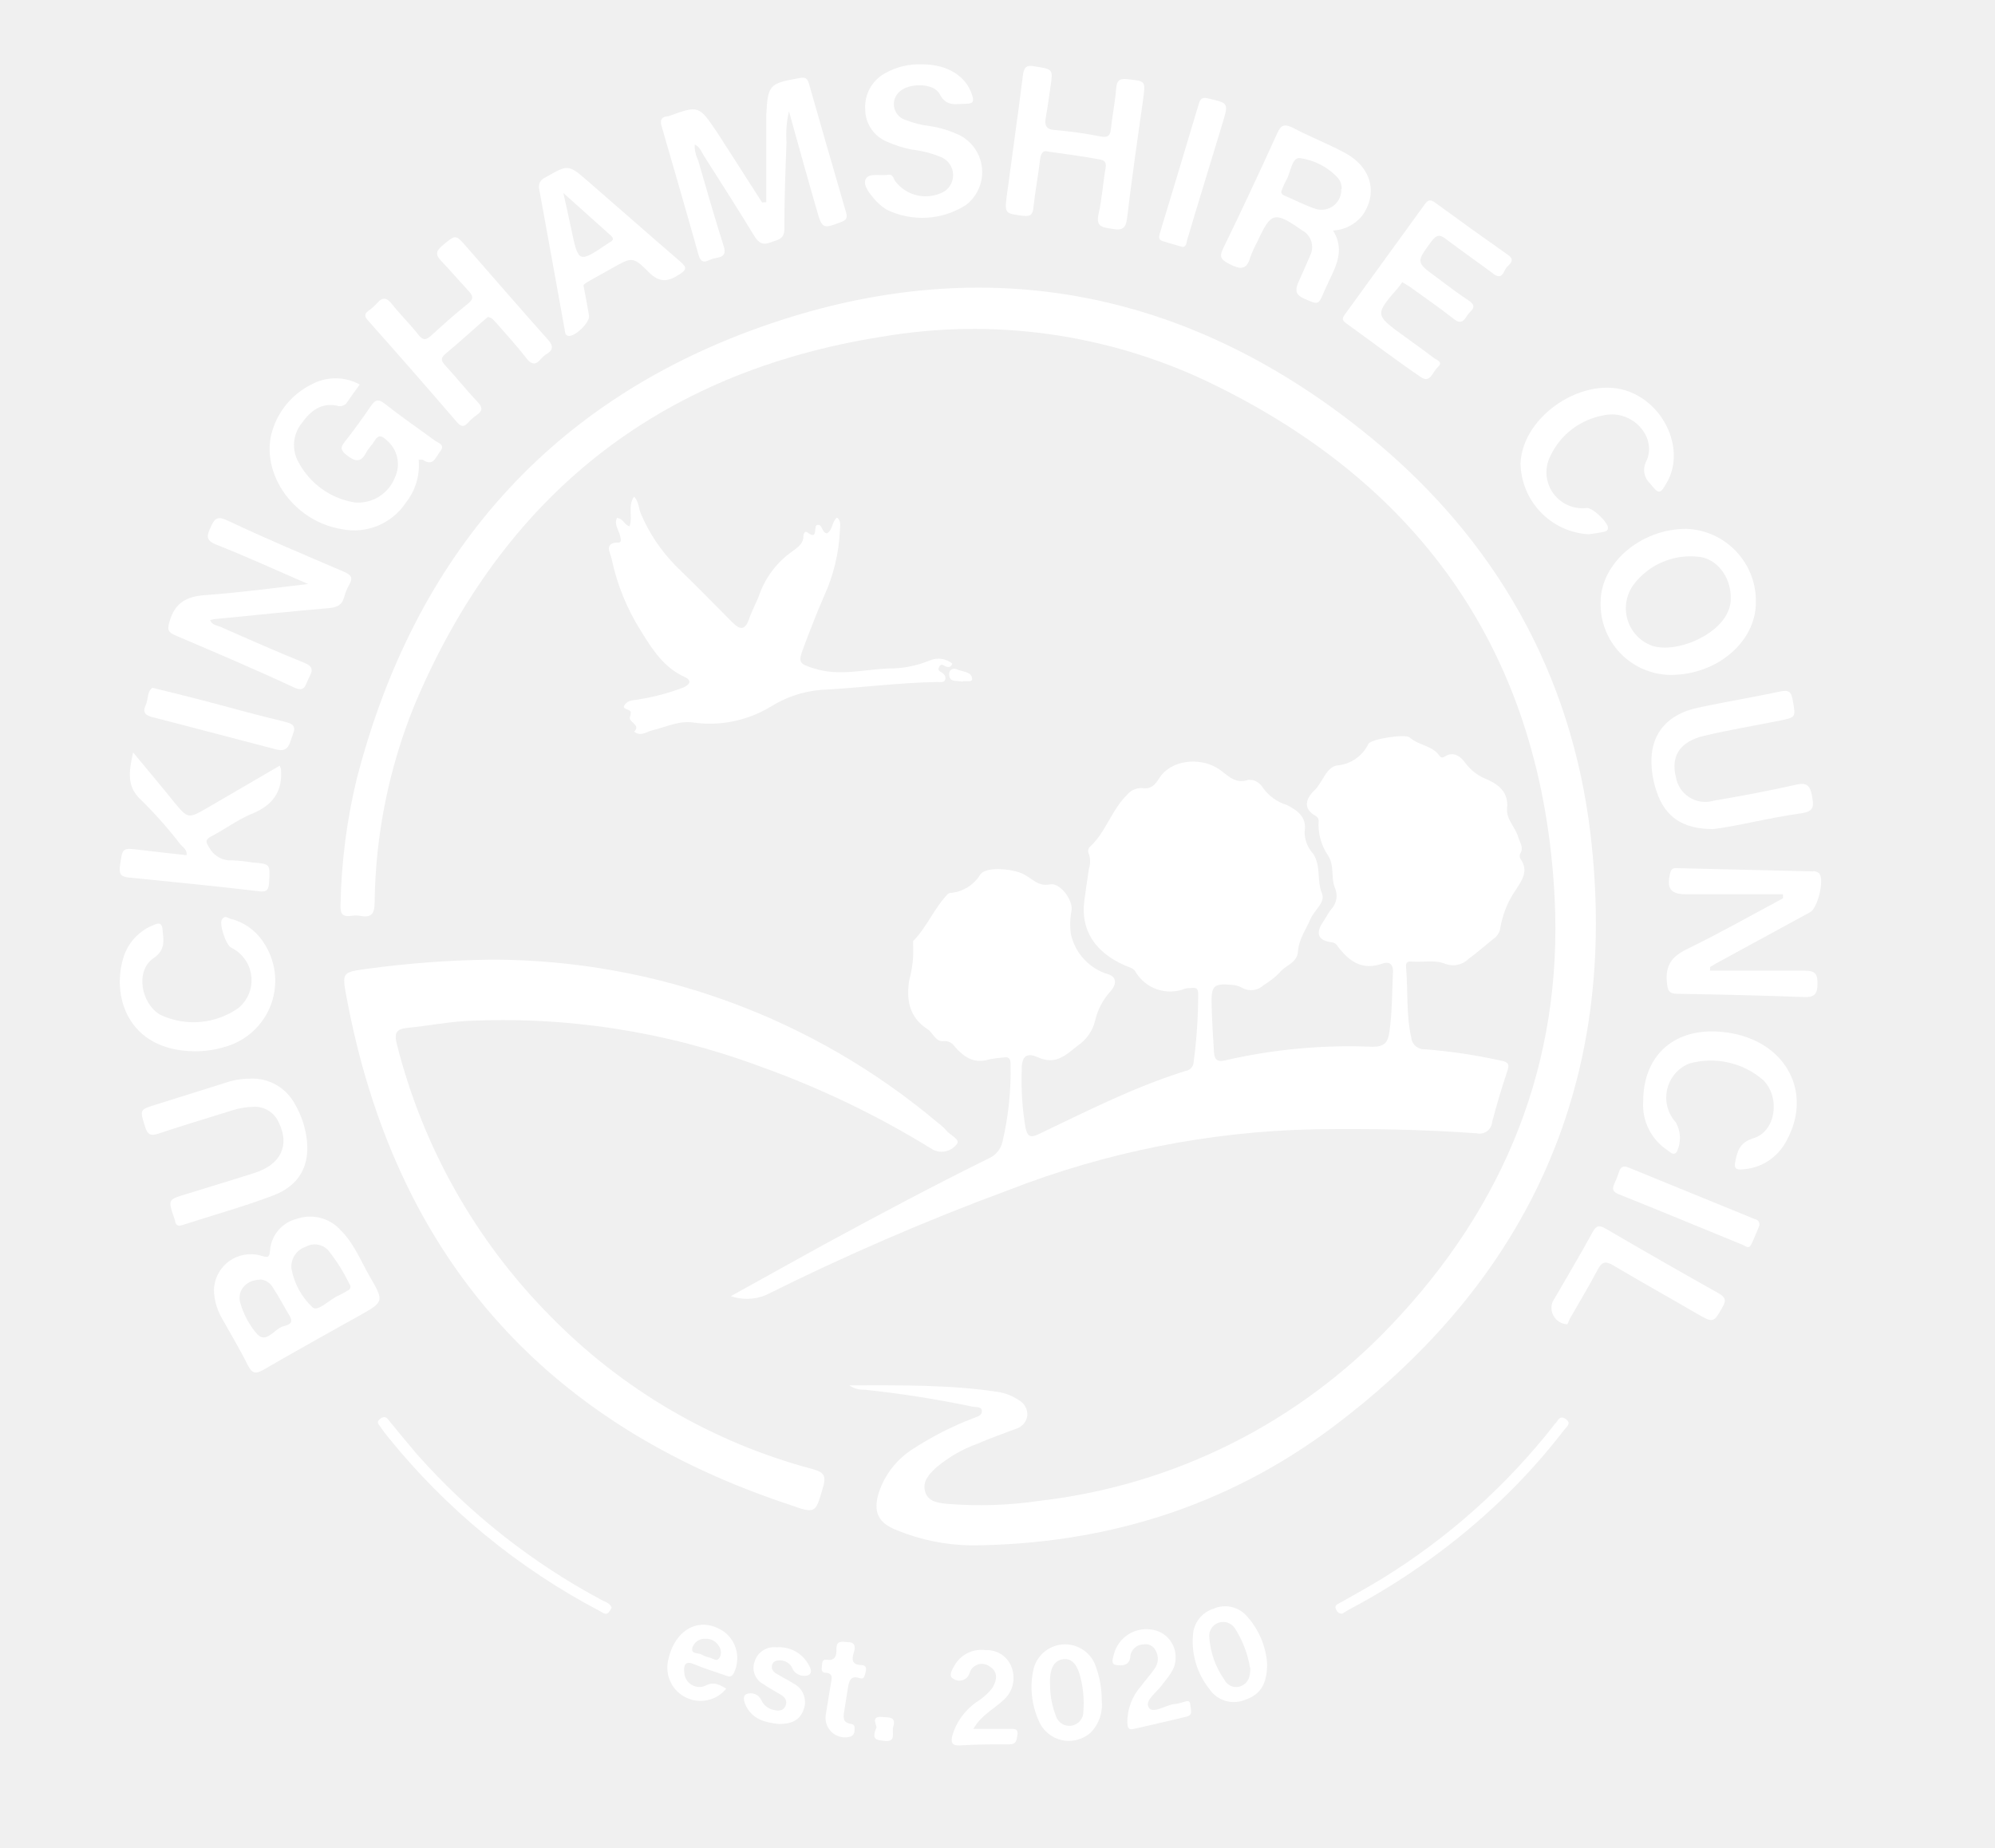
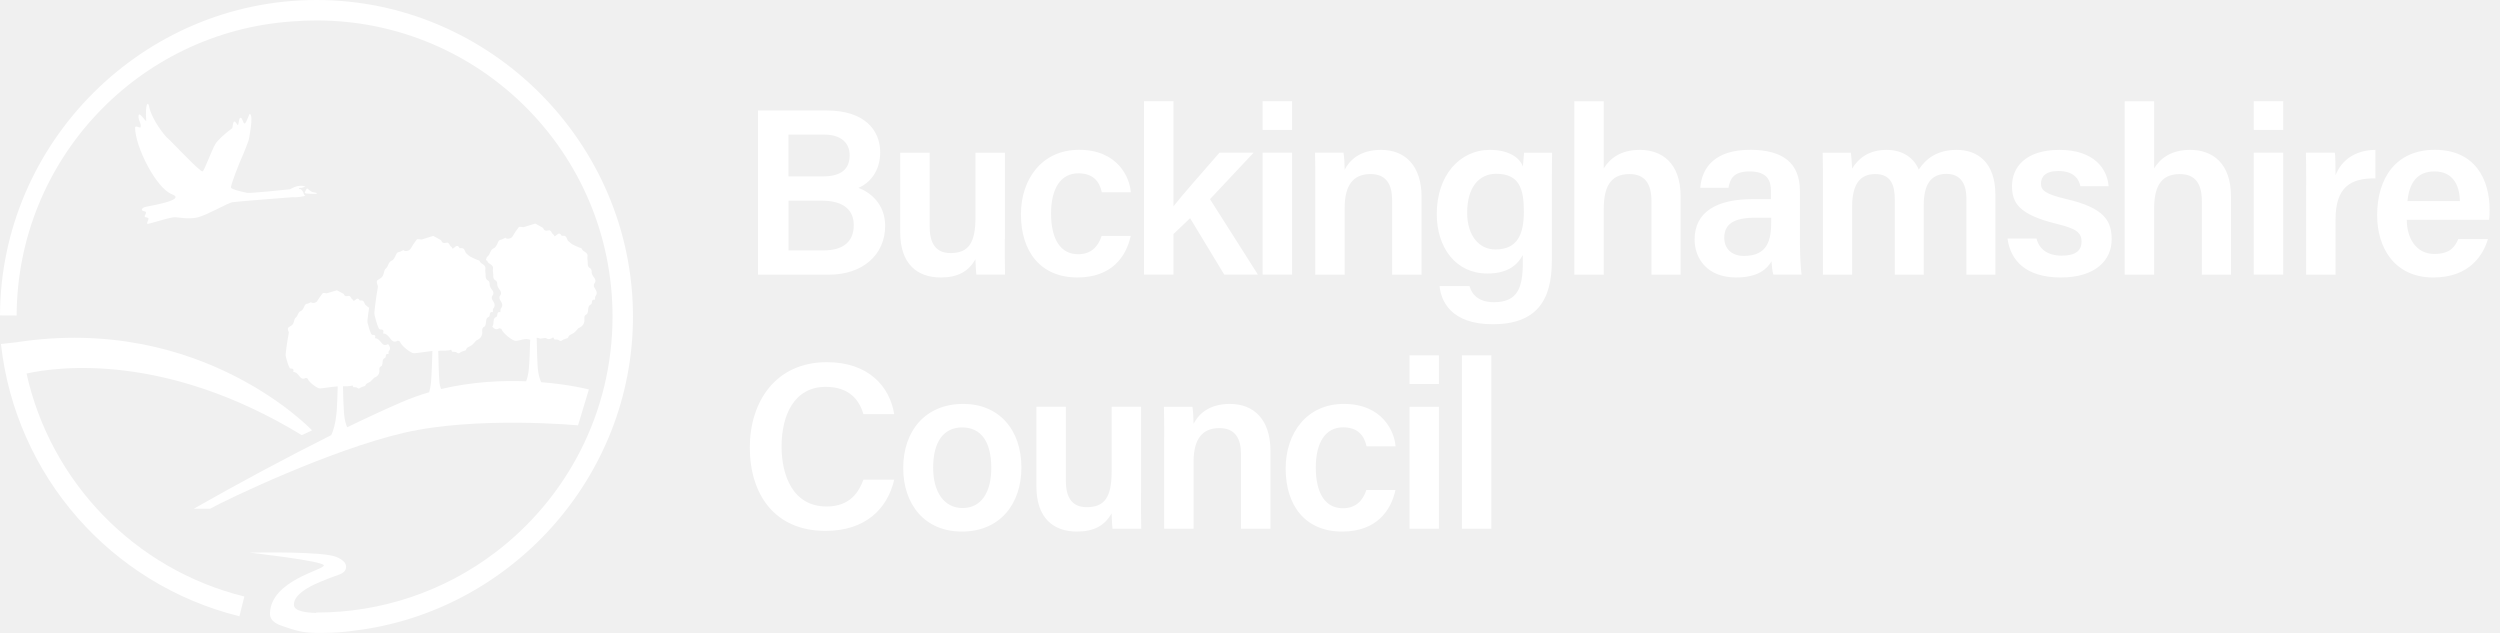
- <svg xmlns="http://www.w3.org/2000/svg" viewBox="0 0 217 201">
-   <defs>
-     <style>.a{fill:#fff;}</style>
-   </defs>
-   <path class="a" d="M79.49,141c3.41-1.88,6.81-3.79,10.22-5.66,5.92-3.22,11.86-6.38,17.9-9.36a2.57,2.57,0,0,0,1.42-1.73,33.42,33.42,0,0,0,.89-8.51c0-.64-.24-.81-.82-.7a12.2,12.2,0,0,0-1.51.2c-1.64.53-2.76-.27-3.75-1.4a1.29,1.29,0,0,0-1.25-.58c-.84.07-1.08-.9-1.69-1.3-2-1.28-2.34-3.18-2-5.35a11.78,11.78,0,0,0,.42-3.83c0-.13,0-.32,0-.4,1.5-1.53,2.29-3.58,3.77-5.12a.45.45,0,0,1,.25-.12,4.21,4.21,0,0,0,3.28-2c.66-.94,3.51-.61,4.6-.1s1.67,1.44,3,1.16c1.06-.21,2.48,1.67,2.34,2.79a8,8,0,0,0-.08,2.62,5.89,5.89,0,0,0,4.15,4.4c1.09.41.56,1.42.17,1.82a7,7,0,0,0-1.68,3.2,4.59,4.59,0,0,1-1.87,2.7c-1.29,1-2.37,2.18-4.37,1.28-1.33-.6-1.79,0-1.75,1.56a30.89,30.89,0,0,0,.41,6.07c.2.88.42,1.23,1.45.73,5.24-2.5,10.42-5.15,16-6.88a1,1,0,0,0,.84-.93,56.28,56.28,0,0,0,.5-7.45c0-.59-.26-.72-.76-.63-.23,0-.47,0-.69.08a4.39,4.39,0,0,1-5.4-1.9,1,1,0,0,0-.53-.4c-3.63-1.36-5.46-3.9-5-7.31.16-1.14.31-2.29.49-3.43a2.56,2.56,0,0,0,0-1.62.66.66,0,0,1,.11-.78c1.73-1.58,2.35-4,4-5.61a2,2,0,0,1,1.67-.78c1,.15,1.42-.37,1.87-1.07,1.26-2,4.31-2.3,6.28-1.13,1,.57,1.85,1.87,3.42,1.3a1.67,1.67,0,0,1,1.5.75A5,5,0,0,0,140,87.58c1.13.57,2.16,1.33,1.91,2.83a3.48,3.48,0,0,0,.94,2.48c.86,1.34.36,2.87.93,4.26.43,1-.79,1.82-1.2,2.75-.51,1.18-1.3,2.25-1.39,3.57s-1.38,1.51-2,2.33a8.85,8.85,0,0,1-1.72,1.35,2,2,0,0,1-2.31.34,2.52,2.52,0,0,0-1-.34c-2.15-.21-2.43,0-2.37,2.21.05,1.66.14,3.32.25,5,.05.69.17,1.22,1.18,1a59.91,59.91,0,0,1,16.07-1.49c1.3,0,1.67-.47,1.83-1.57.32-2.2.29-4.42.4-6.63,0-.94-.56-1.06-1.15-.85-2.19.79-3.62-.24-4.85-1.86a.86.86,0,0,0-.64-.45c-1.46-.17-1.84-.93-1-2.17.33-.47.56-1,.94-1.45a2.16,2.16,0,0,0,.35-2.39c-.41-1.08,0-2.38-.74-3.47a6,6,0,0,1-1-3.75.59.59,0,0,0-.24-.47c-1.59-.84-1.1-2-.21-2.84s1.27-2.57,2.52-2.71a4.16,4.16,0,0,0,3.35-2.35c.32-.53,4-1.1,4.48-.69,1,.89,2.47.87,3.25,2,.16.23.36.21.59.07,1-.64,1.77.08,2.25.75a5.24,5.24,0,0,0,2.27,1.72c1.38.61,2.41,1.45,2.24,3.18-.11,1.21.89,2,1.21,3.13.17.61.64,1.11.22,1.79a.62.62,0,0,0,0,.53c.95,1.33.22,2.33-.51,3.45a10.31,10.31,0,0,0-1.68,4.21,1.7,1.7,0,0,1-.76,1.11c-.89.71-1.75,1.48-2.67,2.15a2.39,2.39,0,0,1-2.51.55c-1.2-.5-2.51-.14-3.77-.27-.46,0-.55.22-.52.59.22,2.57,0,5.17.57,7.72a1.4,1.4,0,0,0,1.49,1.24,62.17,62.17,0,0,1,8.34,1.25c.73.16.86.39.62,1.1-.61,1.84-1.17,3.7-1.66,5.57a1.37,1.37,0,0,1-1.7,1.22c-5.9-.42-11.79-.52-17.71-.43a97,97,0,0,0-33.2,6.61A265.67,265.67,0,0,0,83.26,140.9,5.42,5.42,0,0,1,79.49,141Z" />
-   <path class="a" d="M92.39,150.7c5.52,0,10.88-.09,16.19.72a5.45,5.45,0,0,1,2.17.85,1.81,1.81,0,0,1,1,1.68,1.74,1.74,0,0,1-1.28,1.49c-1.37.53-2.76,1-4.12,1.6a14.63,14.63,0,0,0-4.53,2.61c-.75.71-1.52,1.49-1.19,2.62s1.47,1.22,2.39,1.32a44,44,0,0,0,10.07-.33,62.56,62.56,0,0,0,38.23-19.11c12.39-13,18.68-28.56,17.78-46.5-1.33-26.11-14.23-44.9-37.77-56.15a59.3,59.3,0,0,0-35.41-4.87C71.59,40.48,54.63,54,45.08,76.71a58.77,58.77,0,0,0-4.33,21.45c0,1.2-.32,1.71-1.56,1.47a2.81,2.81,0,0,0-1,0c-1,.14-1.18-.3-1.15-1.18A63.14,63.14,0,0,1,38.8,84.74c6.29-24.37,21.11-41.39,44.93-49.51s46-3.55,65.42,12.4c13.52,11.1,21.75,25.62,23.84,43,3.2,26.8-6.49,48.44-28,64.59-11.55,8.67-24.82,12.78-39.3,12.89a22.12,22.12,0,0,1-8.09-1.63c-2.09-.8-2.67-2-2-4.14a8.91,8.91,0,0,1,3.8-4.78,34.73,34.73,0,0,1,6.4-3.26c.39-.18,1-.24,1-.79s-.67-.4-1.06-.5A116.55,116.55,0,0,0,94,151.17,2.55,2.55,0,0,1,92.39,150.7Z" />
-   <path class="a" d="M53.68,104.39A75.37,75.37,0,0,1,102,122.13a5.66,5.66,0,0,1,.92.83c.4.54,1.64,1,1.12,1.54a2.06,2.06,0,0,1-2.81.41A98.86,98.86,0,0,0,82.65,116a80.06,80.06,0,0,0-32-4.93c-2.11.12-4.2.54-6.31.74-1.21.11-1.49.54-1.18,1.75a64.36,64.36,0,0,0,16.63,29.54,62.28,62.28,0,0,0,28.56,16.7c1.13.31,1.57.62,1.19,1.92-.83,2.86-.77,3-3.56,2q-40.47-13.35-48.29-55.26c-.52-2.74-.44-2.7,2.32-3.08A109,109,0,0,1,53.68,104.39Z" />
-   <path class="a" d="M67.11,56.34c.7.07.78.75,1.36.91.39-1-.22-2.21.5-3.23.53.56.49,1.3.76,1.91a18.23,18.23,0,0,0,3.75,5.6c2.06,2,4.13,4.09,6.17,6.16.82.83,1.39.91,1.82-.34.34-1,.85-1.85,1.18-2.81A9.74,9.74,0,0,1,86.15,60c.58-.44,1.25-.82,1.24-1.71,0-.22.17-.56.41-.39,1.31,1,.58-.79,1.14-.81s.42.83,1,.93c.66-.35.51-1.24,1.1-1.72.49.37.33.91.32,1.36a19.23,19.23,0,0,1-1.74,7.22c-.79,1.81-1.5,3.66-2.2,5.52-.64,1.7-.53,1.79,1.14,2.32,2.67.85,5.32.13,8,0a11.64,11.64,0,0,0,4.59-.88,2.36,2.36,0,0,1,2.44.36c-.18.46-.47.37-.71.3s-.47-.39-.7,0,0,.5.26.66.5.47.36.8-.56.23-.86.23c-4.25.07-8.46.65-12.7.86a12.24,12.24,0,0,0-5.44,1.84,12.77,12.77,0,0,1-8.37,1.71c-1.54-.24-3,.49-4.45.84-.64.15-1.29.73-2,.15.8-.8-.75-1-.43-1.69a1.1,1.1,0,0,0,.06-.41c0-.42-1.27-.25-.5-1,.38-.38,1-.31,1.44-.42a24.14,24.14,0,0,0,4.8-1.29c.59-.27,1-.7.16-1.12-2.27-1-3.55-3-4.78-5a23.88,23.88,0,0,1-3.21-7.9c-.1-.57-.92-1.74.76-1.74.41,0,.21-.52.15-.81C67.23,57.53,66.79,57,67.11,56.34Z" />
-   <path class="a" d="M83.35,22V13.32c0-.27,0-.55,0-.83.18-3.28.31-3.41,3.63-4,.58-.11.83,0,1,.58q2,7,4.06,14.08c.16.55,0,.81-.55,1-2,.77-2.07.75-2.67-1.38-1-3.44-1.95-6.88-3-10.66a11.14,11.14,0,0,0-.27,3.37c-.12,3.14-.24,6.28-.23,9.41,0,1.23-.84,1.2-1.57,1.5s-1.23.05-1.67-.67c-1.8-2.95-3.66-5.86-5.52-8.78-.26-.41-.4-.94-1-1.22a3.63,3.63,0,0,0,.37,1.7c.91,3.14,1.81,6.28,2.8,9.4.35,1.12-.42,1.16-1.06,1.29s-1.34.9-1.7-.42c-1.3-4.67-2.67-9.31-4-13.95-.18-.61-.09-1,.59-1.09l.13,0C76,11.45,76,11.44,78,14.4c1.64,2.53,3.26,5.08,4.89,7.62Z" />
-   <path class="a" d="M186,105.59c3.44,0,6.89,0,10.32,0,1.24,0,1.39.47,1.37,1.54s-.42,1.37-1.47,1.33q-6.85-.25-13.7-.35c-1,0-1.12-.33-1.21-1.26-.17-1.83.53-2.8,2.16-3.59,3.54-1.73,7-3.68,10.47-5.54l0-.44h-9.43l-1.11,0c-1.72,0-2.15-.65-1.72-2.35.13-.53.46-.5.82-.49l14.66.35a.81.81,0,0,1,.75.26c.53.76-.2,3.71-1,4.17l-10.32,5.62-.57.35Z" />
-   <path class="a" d="M23.27,140.34a4,4,0,0,1,5.1-3.75c.66.18.94.33,1-.55a3.85,3.85,0,0,1,2.94-3.46,4.44,4.44,0,0,1,4.7,1.2c1.49,1.44,2.22,3.38,3.23,5.12,1.56,2.69,1.53,2.72-1.23,4.26C35.57,145.1,32.09,147,28.67,149c-.94.54-1.28.37-1.74-.54-.88-1.77-1.91-3.47-2.87-5.2A6.43,6.43,0,0,1,23.27,140.34ZM31.7,138A7.65,7.65,0,0,0,34,142.22c.57.52,1.84-.86,2.83-1.29a9.15,9.15,0,0,0,1-.55.43.43,0,0,0,.19-.68,19.6,19.6,0,0,0-2.26-3.62,2,2,0,0,0-2.52-.45A2.27,2.27,0,0,0,31.7,138Zm-3.35,1.2c-1.7,0-2.68,1.37-2.15,2.73A8.73,8.73,0,0,0,28,145.16c1,1,1.82-.57,2.77-.87.38-.12,1.26-.23.76-1.1-.6-1-1.17-2.1-1.83-3.1A1.78,1.78,0,0,0,28.35,139.18Z" />
-   <path class="a" d="M33.51,63.53c-3.55-1.54-6.72-3-10-4.29-1.19-.47-1-1-.61-1.86s.65-1.31,1.75-.8c4.23,2,8.5,3.79,12.77,5.62.78.34,1,.65.57,1.4A5.93,5.93,0,0,0,37.42,65c-.24.86-.81,1.07-1.63,1.15-4.09.36-8.17.77-12.25,1.18-.22,0-.43.07-.69.12.24.58.76.57,1.14.74,3,1.33,6.07,2.68,9.15,3.93,1.22.49.68,1.12.37,1.81s-.4,1.37-1.52.86c-4.27-2-8.59-3.82-12.91-5.67-.82-.35-.89-.64-.64-1.51.57-2,1.81-2.73,3.85-2.87C25.91,64.48,29.52,64,33.51,63.53Z" />
-   <path class="a" d="M45.54,50a6.54,6.54,0,0,1-1.38,4.66,6.75,6.75,0,0,1-7,2.9c-5.43-.88-9.17-6.49-7.38-11.18A8.32,8.32,0,0,1,34,41.76a5.45,5.45,0,0,1,5.13.07c-.48.67-.92,1.25-1.32,1.85a.94.94,0,0,1-1.15.45c-1.73-.35-2.9.58-3.83,1.89a3.8,3.8,0,0,0-.34,4.3,8.46,8.46,0,0,0,6.1,4.34A4.29,4.29,0,0,0,42.93,52,3.39,3.39,0,0,0,42,47.84c-.53-.51-.88-.52-1.26.12-.26.44-.66.79-.89,1.24-.61,1.21-1.27,1-2.18.28-.6-.49-.68-.79-.18-1.41,1-1.26,1.94-2.57,2.85-3.9.46-.67.79-.82,1.5-.26,1.77,1.4,3.64,2.68,5.44,4,.37.28,1.21.46.59,1.21-.47.57-.72,1.69-1.87.9C45.92,50,45.75,50,45.54,50Z" />
-   <path class="a" d="M145,25.08c1,1.59.67,3.07,0,4.54-.3.67-.64,1.33-.93,2-.67,1.6-.64,1.55-2.21.87-.91-.39-1-.88-.67-1.7.46-1,.89-2,1.32-3a2.06,2.06,0,0,0-.89-2.74c-3-2.09-3.36-2-4.83,1.19a12.67,12.67,0,0,0-.8,1.76c-.38,1.36-1.06,1.33-2.19.76s-1.19-.86-.67-1.91c2-4.1,3.92-8.23,5.81-12.38.4-.89.76-1,1.63-.6,1.88,1,3.86,1.76,5.72,2.76,2.89,1.55,3.62,4.41,1.88,6.83A4.36,4.36,0,0,1,145,25.08Zm.94-4.52a1.85,1.85,0,0,0-.46-1.26,6.91,6.91,0,0,0-4.08-2.1c-.92-.11-1,1.65-1.54,2.49a6.79,6.79,0,0,0-.39.87c-.2.38-.09.58.29.74,1.13.47,2.23,1.07,3.4,1.44A2.15,2.15,0,0,0,145.89,20.56Z" />
-   <path class="a" d="M181.68,73.42a7.7,7.7,0,0,1-7.58-7.89c0-4.27,4.37-8,9.3-8a7.85,7.85,0,0,1,7.59,8C191,69.82,186.75,73.44,181.68,73.42ZM188.26,65c0-2.27-1.53-4.24-3.48-4.43a7.74,7.74,0,0,0-7.07,3,4.34,4.34,0,0,0,2,6.68c2.63.83,7-1.07,8.17-3.56A3.49,3.49,0,0,0,188.26,65Z" />
-   <path class="a" d="M53.06,34.49l-.49.41c-1.35,1.19-2.69,2.4-4.07,3.55-.56.46-.57.76-.08,1.29,1.2,1.29,2.28,2.67,3.49,3.94.6.63.63,1-.1,1.5a5.64,5.64,0,0,0-.93.83c-.4.43-.69.43-1.1,0Q44.92,40.36,40,34.83c-.37-.42-.36-.69.05-1A6.65,6.65,0,0,0,41,33c.67-.8,1.13-.57,1.7.16.89,1.12,1.93,2.12,2.8,3.25.52.66.88.58,1.42.08,1.29-1.18,2.6-2.36,4-3.47.58-.48.58-.8.09-1.32C50,30.61,49,29.45,48,28.39c-.64-.66-.61-1.05.09-1.65,1.48-1.25,1.44-1.28,2.69.15,2.91,3.33,5.81,6.68,8.77,10,.68.75.65,1.2-.18,1.68-.66.38-1.09,1.74-2.14.37S55.07,36.39,54,35.15C53.73,34.89,53.55,34.53,53.06,34.49Z" />
-   <path class="a" d="M114,16.49c-.6-.19-.8.25-.89,1-.2,1.69-.52,3.37-.7,5.07-.08.76-.28,1-1.09.92-2-.26-2.07-.22-1.8-2.26.58-4.34,1.2-8.68,1.74-13,.11-.89.37-1.19,1.29-1,2,.32,2,.28,1.71,2.24-.16,1.09-.3,2.19-.5,3.28-.16.88,0,1.34,1,1.41a43.3,43.3,0,0,1,4.93.69c.83.16,1.07-.08,1.15-.84.16-1.47.45-2.92.57-4.39.07-.84.34-1.09,1.19-1,2.05.22,2,.18,1.74,2.2-.61,4.29-1.23,8.58-1.74,12.89-.13,1.1-.5,1.4-1.54,1.21s-1.92-.14-1.56-1.67.46-3.28.75-4.91c.12-.68-.07-.9-.72-1C117.77,17,116,16.77,114,16.49Z" />
-   <path class="a" d="M30.43,83.29c.1.27.12.32.13.36.22,2.49-.95,4-3.22,4.9-1.52.63-2.87,1.66-4.34,2.42-.73.38-.61.65-.24,1.23a2.63,2.63,0,0,0,2.48,1.39,18.24,18.24,0,0,1,2.2.23c2,.17,1.94.16,1.83,2.12-.05.9-.24,1.15-1.22,1-4.67-.56-9.35-1-14-1.48-1-.09-1.09-.43-1-1.29.29-2,.24-1.95,2.25-1.71,1.64.2,3.29.38,5,.57.07-.62-.4-.85-.66-1.16a48,48,0,0,0-4.21-4.77C13.75,85.62,14,84,14.48,81.85c1.55,1.88,3,3.59,4.39,5.32,1.58,1.92,1.58,1.93,3.75.67Z" />
-   <path class="a" d="M152.52,30.69a5,5,0,0,1-.39.55c-2.61,3-2.61,3,.56,5.3,1.08.79,2.18,1.56,3.24,2.38.3.23,1.1.44.48,1s-.82,1.81-1.87,1.1c-2.78-1.9-5.46-3.94-8.19-5.91-.43-.3-.31-.57-.06-.91q4.36-6,8.7-12c.35-.5.65-.5,1.12-.15Q160,24.9,164,27.71c1,.69,0,1.09-.24,1.54s-.47,1.19-1.31.54C160.72,28.5,159,27.3,157.27,26c-.65-.5-1-.49-1.54.22-1.71,2.32-1.75,2.29.6,4,1.11.82,2.2,1.68,3.36,2.43s.25,1.11-.08,1.64-.66,1.06-1.47.41c-1.55-1.22-3.19-2.34-4.8-3.51Z" />
-   <path class="a" d="M100.33,7c2.71,0,4.74,1.27,5.39,3.29.22.66.22,1-.64,1-1.09,0-2.14.37-2.88-1.07C101.57,9,98.83,9,97.81,10a1.8,1.8,0,0,0,.55,3,11.43,11.43,0,0,0,2.94.74,11.44,11.44,0,0,1,3.14,1,4.51,4.51,0,0,1,.67,7.53,8.8,8.8,0,0,1-8.68.53,5.8,5.8,0,0,1-1.35-1.17c-.53-.63-1.26-1.52-.9-2.18s1.6-.3,2.44-.44c.5-.09.55.39.74.68a4.15,4.15,0,0,0,5.4,1.11,2.13,2.13,0,0,0-.26-3.65,11.63,11.63,0,0,0-3.33-.88,12.76,12.76,0,0,1-2.63-.83,3.83,3.83,0,0,1-2.43-3.56A4.17,4.17,0,0,1,96.21,8,7.58,7.58,0,0,1,100.33,7Z" />
-   <path class="a" d="M27.11,117.34a5.26,5.26,0,0,1,5,2.82,9.94,9.94,0,0,1,1.22,3.5c.46,3-.67,5.27-3.62,6.39-3.22,1.22-6.56,2.13-9.85,3.21-.46.15-.69.08-.81-.37,0-.14-.07-.27-.11-.4-.67-2-.67-2,1.27-2.58,2.5-.78,5-1.52,7.52-2.33,2.83-.92,3.8-3,2.61-5.43a2.83,2.83,0,0,0-2.74-1.75,8.12,8.12,0,0,0-2.44.42c-2.63.83-5.29,1.61-7.9,2.49-.88.3-1.21.13-1.48-.74-.58-1.88-.62-1.86,1.22-2.42l7.51-2.36A8.26,8.26,0,0,1,27.11,117.34Z" />
-   <path class="a" d="M186.35,90.19c-3.31,0-5.18-1.32-6.1-3.92a10.36,10.36,0,0,1-.62-3.66c.06-2.89,1.8-4.92,5-5.61,3-.65,6-1.13,8.95-1.77,1-.21,1.27,0,1.43,1,.31,1.8.37,1.8-1.47,2.17-2.71.54-5.44,1-8.14,1.63s-3.68,2.24-3.11,4.49a3.23,3.23,0,0,0,4.07,2.59c3-.51,6-1.07,9-1.75,1.3-.3,1.55.22,1.75,1.3s.18,1.61-1.16,1.81C192.52,88.93,189.21,89.83,186.35,90.19Z" />
-   <path class="a" d="M63.48,31.12c.24,1.3.43,2.25.59,3.2.13.75-1.58,2.4-2.29,2.21-.32-.09-.32-.41-.36-.68-.92-5.07-1.83-10.15-2.76-15.23a1.08,1.08,0,0,1,.65-1.31c2.51-1.44,2.5-1.46,4.69.45,3.35,2.9,6.67,5.83,10,8.7.75.64.69.88-.13,1.41-1.25.81-2.15.89-3.31-.27-1.72-1.73-1.82-1.64-4-.42l-2.41,1.35C63.81,30.74,63.42,30.92,63.48,31.12ZM61.28,21c.34,1.53.6,2.69.84,3.84.8,3.82.8,3.82,4.08,1.59a.41.41,0,0,1,.11-.07c.37-.18.5-.4.15-.72Z" />
-   <path class="a" d="M21.14,114.36c-7.3-.08-9.09-6.12-7.65-10.4a5.56,5.56,0,0,1,3.28-3.36c.5-.22.85-.22.91.5.11,1.21.36,2.21-1,3.15-1.95,1.33-1.39,4.87.75,6.14a8.48,8.48,0,0,0,8.51-.74,3.93,3.93,0,0,0-.79-6.56c-.58-.29-1.35-2.61-1-3.09s.61-.13.89-.06a5.92,5.92,0,0,1,3.55,2.47,7.46,7.46,0,0,1-4.13,11.47A10.72,10.72,0,0,1,21.14,114.36Z" />
-   <path class="a" d="M178.73,119.85c0-5.47,3.94-8.49,9.63-7.45,6,1.1,8.77,6.51,6,11.62a5.78,5.78,0,0,1-4.86,3.19c-.71.06-.9-.16-.75-.86.24-1.19.5-2.08,2-2.54,2.39-.74,2.92-4.35,1.09-6.27a8.69,8.69,0,0,0-8.12-1.84,4,4,0,0,0-1.44,6.39,3.45,3.45,0,0,1,.09,3.24c-.38.41-.68,0-.94-.17A5.89,5.89,0,0,1,178.73,119.85Z" />
-   <path class="a" d="M172.79,58.12a7.87,7.87,0,0,1-7.4-7.72c.22-5.23,7-9.69,11.89-7.77,3.93,1.55,5.95,6.39,4.08,9.76-.79,1.43-.91,1.42-1.89.19a2,2,0,0,1-.39-2.42c1.2-2.6-1.5-5.61-4.54-5a7.94,7.94,0,0,0-5.94,4.52,3.91,3.91,0,0,0,4,5.58c.61-.06,2.36,1.59,2.3,2.18,0,.28-.25.37-.47.42C173.77,58,173.09,58.07,172.79,58.12Z" />
-   <path class="a" d="M170.45,144.06a1.8,1.8,0,0,1-1.58-2.43c1.45-2.51,2.94-5,4.34-7.56.42-.78.74-.82,1.47-.4q6.09,3.56,12.23,7c.7.4.91.72.47,1.49-1,1.76-1,1.78-2.81.74-3-1.75-6.1-3.47-9.11-5.26-.84-.5-1.23-.37-1.68.48-.94,1.8-2,3.53-3,5.29C170.61,143.69,170.54,144.07,170.45,144.06Z" />
-   <path class="a" d="M128.47,26.82c-.66-.19-1.32-.38-2-.59-.5-.15-.41-.52-.3-.89,1.42-4.71,2.85-9.41,4.25-14.12.18-.58.46-.63,1-.51,2.21.51,2.22.48,1.57,2.65l-3.09,10.16c-.26.88-.51,1.76-.79,2.64C129.05,26.47,129,27,128.47,26.82Z" />
-   <path class="a" d="M16.59,74.82c1.93.48,3.63.89,5.32,1.33,3,.79,6,1.63,9.08,2.37.84.21,1.24.43.87,1.36s-.4,2-1.79,1.65c-4.49-1.16-9-2.37-13.46-3.51-.81-.2-1.13-.52-.76-1.32C16.14,76.07,16,75.18,16.59,74.82Z" />
-   <path class="a" d="M191.32,133.44c-.25.58-.53,1.32-.87,2-.2.4-.55.17-.84,0-4.51-1.85-9-3.71-13.54-5.53-.63-.25-.75-.56-.48-1.13a10.17,10.17,0,0,0,.51-1.29c.17-.53.45-.73,1-.5l13.78,5.63A.57.57,0,0,1,191.32,133.44Z" />
-   <path class="a" d="M119.84,185a4.32,4.32,0,0,1-1.14,3.41,3.55,3.55,0,0,1-5.73-1.26,8.94,8.94,0,0,1-.59-5.4,3.53,3.53,0,0,1,6.74-.67A10.71,10.71,0,0,1,119.84,185Zm-5.62-1.61a9.23,9.23,0,0,0,.62,3.24,1.53,1.53,0,0,0,3-.49,11.19,11.19,0,0,0-.2-3.16c-.37-1.87-1-2.61-2-2.49S114.11,181.55,114.22,183.4Z" />
-   <path class="a" d="M137.83,181c0,2.19-.75,3.34-2.33,3.88a3.21,3.21,0,0,1-4-1.21,8.26,8.26,0,0,1-1.74-5.81A3.18,3.18,0,0,1,132,175a3.12,3.12,0,0,1,3.56.74A8.65,8.65,0,0,1,137.83,181Zm-1.86.44a11.32,11.32,0,0,0-1.63-4.28,1.52,1.52,0,0,0-2.8,1,9.16,9.16,0,0,0,1.66,4.6,1.42,1.42,0,0,0,1.78.66C135.75,183.08,136,182.5,136,181.41Z" />
-   <path class="a" d="M146,175.54c-.43,0-.56-.24-.68-.48-.21-.44.16-.54.43-.7,1.53-.87,3.07-1.7,4.56-2.62A71.28,71.28,0,0,0,169.05,155s0-.08.09-.11c.33-.3.47-1,1.16-.53s.07.88-.19,1.22a66.86,66.86,0,0,1-6.74,7.52,74,74,0,0,1-16.65,12Z" />
-   <path class="a" d="M66.53,174.88a2.24,2.24,0,0,1-.35.55c-.32.28-.6,0-.87-.14a73.5,73.5,0,0,1-23.13-19c-.26-.32-.52-.65-.75-1s-.55-.57-.1-.93.73-.2,1,.19c1,1.22,2,2.45,3,3.62a72.48,72.48,0,0,0,20.07,15.86C65.82,174.27,66.32,174.35,66.53,174.88Z" />
-   <path class="a" d="M105.88,188.07h3.92c.46,0,1-.08.86.68-.07.53-.11,1-.85,1-1.8,0-3.6,0-5.39.12-.94.05-1-.39-.83-1.09a6.77,6.77,0,0,1,2.63-3.63,6.5,6.5,0,0,0,1.74-1.56c.49-.82.62-1.76-.32-2.31a1.39,1.39,0,0,0-2.17.7,1.16,1.16,0,0,1-1.79.63c-.56-.29-.11-1,.15-1.45a3.36,3.36,0,0,1,3.41-1.65,2.82,2.82,0,0,1,2.8,1.88,3.21,3.21,0,0,1-1,3.64C108,186,106.71,186.59,105.88,188.07Z" />
-   <path class="a" d="M127.87,180.4c0,1.21-.81,2-1.47,2.89s-1.89,1.69-1.46,2.44,1.79-.22,2.75-.35c.32,0,.63-.13.95-.2s.79-.36.84.27c0,.45.35,1.1-.39,1.28-1.92.48-3.86.9-5.79,1.35-.66.16-.65-.31-.68-.73a5.9,5.9,0,0,1,1.48-3.92c.47-.63,1-1.21,1.45-1.85a1.82,1.82,0,0,0,.12-2.08,1.19,1.19,0,0,0-1.28-.62,1.46,1.46,0,0,0-1.45,1.39c-.11,1-1,.91-1.47.86-.76-.06-.37-.8-.3-1.22a3.64,3.64,0,0,1,4-2.65A3,3,0,0,1,127.87,180.4Z" />
-   <path class="a" d="M79,183.69a3.61,3.61,0,0,1-6.34-3c.7-3.51,3.52-5,6.15-3.15a3.61,3.61,0,0,1,1,4.47c-.26.47-.53.39-.9.25-1.13-.41-2.28-.74-3.38-1.21s-1.18.19-1.09,1a1.64,1.64,0,0,0,2.25,1.34C77.66,182.87,78.28,183.29,79,183.69Zm-2.29-5.42a1.39,1.39,0,0,0-1.39.94c-.21.78.64.55,1,.78a3,3,0,0,0,.9.33c.33.09.7.45,1,.08a1.16,1.16,0,0,0,0-1.3A1.6,1.6,0,0,0,76.72,178.27Z" />
-   <path class="a" d="M84.73,187.54c-1.32-.15-2.67-.4-3.47-1.75-.28-.48-.57-1.24-.1-1.49a1.27,1.27,0,0,1,1.63.6,1.87,1.87,0,0,0,1.32,1.1c.52.13,1.06.16,1.32-.4s-.05-1-.52-1.26c-.63-.38-1.29-.72-1.88-1.14a2,2,0,0,1-.94-2.48,2.2,2.2,0,0,1,2.36-1.52,3.64,3.64,0,0,1,3.4,1.71c.22.39.64,1,.08,1.32a1.47,1.47,0,0,1-1.52-.39c-.19-.17-.24-.5-.42-.69a1.55,1.55,0,0,0-1.49-.5.65.65,0,0,0-.54.57c-.07.65.49.82.9,1.08s1,.52,1.43.83a2.25,2.25,0,0,1,1.13,2.81C87,187.21,86,187.53,84.73,187.54Z" />
-   <path class="a" d="M89.81,186.61l.56-3.44c.08-.53.33-1.14-.58-1.21-.46,0-.44-.39-.39-.72s0-.76.49-.69c1,.15,1.1-.49,1.09-1.15,0-1,.59-.8,1.21-.77.83,0,.88.5.69,1.11-.26.8-.23,1.36.82,1.39.5,0,.58.35.45.78s-.13.81-.66.64c-1-.34-1.14.35-1.26,1.06s-.25,1.64-.39,2.46c-.11.66-.24,1.32.72,1.46.46.07.42.4.38.74a.64.64,0,0,1-.55.67A2.12,2.12,0,0,1,89.81,186.61Z" />
-   <path class="a" d="M95.33,187.94c.11-.14-.74-1.34.66-1.16.58.07,1.53-.12,1.17,1.06-.19.61.4,1.73-1,1.53C95.49,189.28,94.7,189.36,95.33,187.94Z" />
-   <path class="a" d="M104.63,74.14c-.61-.12-1.39.12-1.39-.82a.55.55,0,0,1,.78-.53c.61.3,1.62.23,1.72,1C105.8,74.31,105,74,104.63,74.14Z" />
+ <svg xmlns="http://www.w3.org/2000/svg" width="158" height="40" fill="none">
+   <path d="M47.909 6.983h4.346c2.4 0 3.373 1.257 3.373 2.64 0 1.185-.646 1.947-1.379 2.249.707.254 1.693.99 1.693 2.4 0 1.843-1.438 3.088-3.553 3.088h-4.485V6.983h.005Zm4.096 4.165c1.215 0 1.693-.508 1.693-1.335 0-.823-.599-1.305-1.59-1.305H49.83v2.64h2.175Zm-2.175 4.678h2.205c1.245 0 1.922-.538 1.922-1.602 0-.93-.617-1.542-2.025-1.542h-2.098v3.144h-.004Zm13.672-.719c0 .75 0 1.632.017 2.248h-1.813c-.03-.21-.043-.646-.06-.973-.435.792-1.142 1.154-2.189 1.154-1.486 0-2.563-.853-2.563-2.847V9.653h1.861v4.661c0 .9.271 1.68 1.318 1.68 1.124 0 1.577-.616 1.577-2.261v-4.08h1.86v5.454h-.008Zm7.96-.194c-.284 1.288-1.184 2.623-3.372 2.623-2.31 0-3.567-1.62-3.567-3.989 0-2.235 1.335-4.079 3.674-4.079 2.46 0 3.21 1.77 3.27 2.684h-1.831c-.15-.69-.556-1.198-1.486-1.198-1.111 0-1.723.96-1.723 2.533 0 1.68.629 2.58 1.71 2.58.81 0 1.258-.465 1.486-1.154h1.84-.001Zm2.701-1.874c.599-.767 1.844-2.158 2.908-3.39h2.158l-2.757 2.938 3.028 4.768h-2.128l-2.158-3.566-1.05 1.003v2.563h-1.862V6.397h1.861v6.642Zm5.634-6.642h1.861V8.21h-1.86V6.397h-.001Zm0 3.252h1.861v7.706h-1.86V9.65l-.001-.001Zm3.33 1.934c0-.659 0-1.348-.017-1.934h1.8c.044.211.074.84.074 1.081.271-.538.9-1.258 2.296-1.258 1.516 0 2.563.991 2.563 2.968v4.92h-1.861v-4.71c0-.96-.345-1.65-1.365-1.65-1.095 0-1.633.707-1.633 2.129v4.23h-1.861v-5.777h.004v.001Zm14.948 4.919c0 2.473-.961 3.99-3.735 3.99-2.654 0-3.27-1.487-3.36-2.413h1.891c.18.629.676 1.02 1.542 1.02 1.516 0 1.83-.93 1.83-2.532v-.448c-.404.732-1.063 1.167-2.248 1.167-1.977 0-3.192-1.62-3.192-3.765 0-2.442 1.456-4.049 3.36-4.049 1.379 0 1.952.646 2.085 1.052.017-.255.06-.733.073-.87h1.77c-.012.598-.012 1.468-.012 2.218v4.63h-.004Zm-3.567-.736c1.408 0 1.8-.974 1.8-2.4 0-1.455-.301-2.382-1.753-2.382-1.094 0-1.83.87-1.83 2.46 0 1.426.732 2.322 1.783 2.322Zm6.849-9.369v4.243c.357-.569 1.003-1.168 2.279-1.168 1.365 0 2.58.793 2.58 2.955v4.933h-1.844v-4.648c0-1.112-.418-1.71-1.396-1.71-1.257 0-1.619.9-1.619 2.218v4.14h-1.861V6.4h1.861v-.004.001Zm12.401 9.072c0 .719.061 1.692.104 1.886h-1.784c-.06-.163-.103-.555-.12-.84-.272.465-.827 1.021-2.236 1.021-1.843 0-2.623-1.215-2.623-2.4 0-1.74 1.396-2.55 3.657-2.55h1.167v-.525c0-.598-.193-1.227-1.348-1.227-1.021 0-1.228.465-1.335 1.033h-1.784c.104-1.257.901-2.412 3.192-2.399 2.008.013 3.106.81 3.106 2.61v3.39h.004v.001Zm-1.813-1.71h-1.008c-1.366 0-1.964.404-1.964 1.274 0 .63.417 1.142 1.245 1.142 1.529 0 1.723-1.051 1.723-2.188v-.229h.004v.001Zm3.265-2.129c0-.659 0-1.335-.017-1.977h1.783c.03.194.06.677.078 1.004.374-.616 1.021-1.185 2.175-1.185 1.094 0 1.753.569 2.037 1.245.435-.659 1.125-1.245 2.4-1.245 1.318 0 2.442.793 2.442 2.835v5.053h-1.831v-4.83c0-.766-.271-1.541-1.257-1.541-1.021 0-1.439.719-1.439 1.964v4.407h-1.831v-4.77c0-.853-.224-1.59-1.228-1.59-1.003 0-1.468.69-1.468 2.068v4.29h-1.844V11.63Zm13.496 3.447c.181.689.719 1.08 1.602 1.08.9 0 1.245-.344 1.245-.882 0-.586-.345-.827-1.559-1.125-2.413-.585-2.835-1.335-2.835-2.399 0-1.124.793-2.279 2.998-2.279 2.219 0 3.028 1.228 3.106 2.296h-1.783c-.074-.362-.332-.96-1.396-.96-.84 0-1.094.392-1.094.792 0 .435.271.66 1.572.974 2.49.568 2.895 1.426 2.895 2.563 0 1.288-1.004 2.4-3.209 2.4-2.236 0-3.192-1.095-3.373-2.46h1.831Zm7.434-8.68v4.243c.358-.569 1.004-1.168 2.279-1.168 1.366 0 2.58.793 2.58 2.955v4.933h-1.843v-4.648c0-1.112-.418-1.71-1.396-1.71-1.262 0-1.62.9-1.62 2.218v4.14h-1.86V6.4h1.86v-.004.001Zm6.298 0h1.861V8.21h-1.861V6.397Zm0 3.252h1.861v7.706h-1.861V9.649Zm3.313 2.085c0-.87 0-1.516-.018-2.085h1.831c.03.18.043.9.043 1.426.362-.93 1.215-1.59 2.52-1.603v1.801c-1.559-.017-2.52.538-2.52 2.593v3.494h-1.861v-5.626h.005Zm6.358 2.158c0 1.154.585 2.158 1.74 2.158.991 0 1.305-.452 1.516-.943h1.874c-.284.96-1.124 2.43-3.451 2.43-2.489 0-3.553-1.922-3.553-3.93 0-2.381 1.214-4.139 3.644-4.139 2.593 0 3.463 1.934 3.463 3.765 0 .254 0 .435-.03.659h-5.203Zm3.355-1.185c-.017-1.034-.465-1.873-1.602-1.873-1.142 0-1.603.78-1.71 1.873h3.312ZM56.515 30.312c-.435 1.874-1.843 3.24-4.346 3.24-3.222 0-4.781-2.326-4.781-5.277 0-2.834 1.589-5.385 4.871-5.385 2.64 0 3.972 1.543 4.256 3.283h-1.947c-.271-.913-.9-1.723-2.386-1.723-1.995 0-2.787 1.8-2.787 3.765 0 1.843.72 3.795 2.847 3.795 1.516 0 2.055-.961 2.326-1.693h1.947v-.005Zm8.038-.766c0 2.296-1.348 4.049-3.765 4.049-2.339 0-3.704-1.71-3.704-4.02 0-2.338 1.395-4.048 3.795-4.048 2.235 0 3.674 1.606 3.674 4.019Zm-5.578.012c0 1.56.706 2.55 1.86 2.55 1.168 0 1.814-.973 1.814-2.532 0-1.663-.646-2.563-1.843-2.563-1.142 0-1.831.87-1.831 2.545Zm13.134 1.607c0 .75 0 1.633.017 2.249h-1.814c-.03-.211-.043-.646-.06-.974-.435.793-1.141 1.155-2.188 1.155-1.486 0-2.563-.853-2.563-2.848v-5.04h1.86v4.666c0 .9.272 1.68 1.319 1.68 1.124 0 1.576-.616 1.576-2.266v-4.08h1.861v5.458h-.008Zm1.468-3.523c0-.66 0-1.349-.017-1.934h1.8c.044.21.074.84.074 1.08.271-.538.9-1.261 2.296-1.261 1.516 0 2.563.99 2.563 2.967v4.92h-1.861v-4.708c0-.961-.345-1.65-1.365-1.65-1.095 0-1.633.706-1.633 2.128v4.23h-1.86v-5.772h.003Zm14.616 3.329c-.284 1.288-1.185 2.624-3.373 2.624-2.309 0-3.566-1.62-3.566-3.99 0-2.235 1.335-4.078 3.674-4.078 2.46 0 3.209 1.77 3.27 2.683h-1.831c-.151-.689-.556-1.202-1.487-1.202-1.11 0-1.722.961-1.722 2.533 0 1.68.628 2.58 1.71 2.58.81 0 1.257-.465 1.486-1.154h1.839v.004Zm.887-8.516h1.861v1.814h-1.86v-1.814h-.001Zm0 3.253h1.861v7.706h-1.86v-7.707l-.001.001Zm5.174-3.253h-1.861v10.959h1.86l.001-10.959ZM20 0C9.05 0 .034 8.99 0 19.935l1.051.005c.043-9.852 7.693-17.903 17.381-18.583A18.925 18.925 0 0 1 20 1.292c10.334 0 18.712 8.378 18.712 18.712 0 6.078-2.899 11.476-7.383 14.891a18.63 18.63 0 0 1-11.324 3.817h-.018v.026c-.551-.013-1.404-.09-1.413-.508-.008-.345.254-.625.508-.823.34-.267.741-.457 1.138-.625.379-.163.766-.31 1.158-.448a.978.978 0 0 0 .345-.18.441.441 0 0 0 .1-.535c-.113-.207-.35-.327-.557-.418-.84-.357-4.932-.284-5.444-.275h-.052c.017.004 4.69.525 4.695.81.009.288-3.342.943-3.403 3.023-.017.565.599.741.836.823.823.28 1.189.396 2.042.418h.486c.656-.003 1.31-.05 1.96-.142 9.865-1.193 17.618-9.688 17.618-19.854C40 9.03 30.971 0 20 0Z" fill="#fff" />
+   <path d="m19.07 27.5.65-.302s-6.961-7.375-18.695-5.565l-.965.107a20.007 20.007 0 0 0 15.072 17.21l.31-1.25C8.504 35.99 3.197 30.456 1.677 23.607c2.02-.444 8.8-1.336 17.394 3.893h-.001Z" fill="#fff" />
+   <path d="M37.558 18.16c-.035-.055-.04-.18-.005-.223.12-.147.09-.276-.008-.4-.095-.117-.164-.238-.155-.401.004-.06-.04-.16-.087-.181-.168-.086-.163-.233-.159-.392.004-.108-.039-.224-.017-.328.064-.319-.297-.301-.362-.52-.009-.031-.069-.044-.108-.061-.008-.005-.026 0-.034-.005-.15-.068-.306-.124-.453-.21-.103-.06-.185-.151-.28-.229-.129-.31-.142-.319-.392-.306-.163-.314-.297-.026-.447.035-.03-.043-.048-.104-.087-.125-.116-.07-.129-.302-.305-.254-.151.038-.259.034-.323-.13-.013-.03-.056-.051-.087-.069-.129-.073-.258-.142-.422-.232-.232.073-.512.155-.736.228-.134-.004-.263-.047-.298-.008-.15.185-.28.387-.4.594-.086.142-.353.194-.457.082-.095.043-.18.108-.271.12-.116.018-.151.078-.198.181-.06.138-.142.32-.259.362-.241.095-.207.38-.392.517-.06.043-.082.138-.107.237.034.017.081.03.086.052.06.22.422.202.361.521-.021.103.018.22.018.327-.005.16-.009.306.163.392.048.026.09.12.087.181-.009.164.064.28.155.396.099.125.129.255.008.401-.034.043-.03.168.005.224.107.181.245.345.06.569-.035.043-.017.138-.026.22-.146-.03-.198.047-.198.189 0 .039-.03.099-.06.112-.194.082-.168.263-.186.426-.008.065-.034.155-.073.181.095.12.233.25.435.12.03-.02.147.027.16.061.06.229.689.737.887.728.306-.013.603-.198.917-.064-.017.59-.047 1.456-.086 1.843-.03.315-.094.569-.168.776-1.563-.06-3.441.03-5.38.49a1.542 1.542 0 0 1-.103-.43c-.039-.427-.06-1.413-.073-1.977.034 0 .077-.013.116-.017.086-.005.543.025.698-.065l.064.13c.117.016.224-.005.28.046.095.082.151.074.237 0 .052-.043.134-.056.198-.086.056-.021.147-.034.16-.077.06-.198.254-.203.375-.302.073-.06.133-.138.198-.207.03-.03.051-.073.09-.09.258-.108.392-.293.362-.594-.013-.125.017-.224.146-.28.005 0 .005-.005.009-.005.039-.03.065-.12.073-.18.022-.164-.004-.345.186-.427.03-.013.06-.073.06-.112 0-.142.051-.215.198-.19.009-.086-.009-.176.026-.22.18-.219.043-.383-.065-.568-.034-.056-.039-.18-.004-.224.12-.146.09-.276-.009-.4-.09-.117-.163-.233-.155-.397.005-.06-.039-.16-.09-.18-.168-.087-.164-.233-.16-.393 0-.107-.038-.224-.017-.327.06-.319-.297-.302-.362-.521-.008-.026-.052-.039-.086-.052-.004-.004-.013-.004-.017-.009-.009-.004-.026 0-.035-.004-.15-.069-.305-.125-.452-.21-.103-.061-.185-.152-.28-.23-.13-.31-.142-.318-.392-.305-.164-.314-.297-.026-.448.034-.03-.043-.047-.103-.086-.124-.116-.07-.125-.302-.301-.255-.151.04-.259.035-.324-.129-.012-.03-.056-.052-.086-.069-.129-.073-.262-.142-.422-.232-.232.073-.512.155-.736.228-.134-.004-.263-.048-.298-.009-.15.185-.28.388-.4.595-.087.142-.358.193-.457.082-.095.043-.18.107-.271.12-.117.017-.151.078-.198.181-.06.138-.143.319-.259.362-.241.095-.211.379-.392.517-.103.077-.099.297-.172.435a.519.519 0 0 1-.22.211c-.16.078-.202.142-.142.323.017.06.052.12.047.177-.026.198-.073.396-.099.594-.004.013-.004.03-.004.043-.047.323-.095.646-.12.97-.01.124.03.258.064.383.056.202.185.698.289.698.15 0 .275.021.193.25.194.017.293.124.41.267.099.124.245.366.5.202.017-.009.051-.004.085.009.035.012.07.034.074.051.06.229.689.737.887.728.22-.008.78-.108 1.163-.146-.017.581-.047 1.58-.09 2.007a3.52 3.52 0 0 1-.112.603c-.59.172-1.176.38-1.762.633a89.11 89.11 0 0 0-3.42 1.581c-.078-.164-.16-.435-.203-.896a32.46 32.46 0 0 1-.064-1.697c.081-.004.47.022.598-.056.03.056.052.095.056.112.1.013.194-.004.242.039.081.069.129.06.206 0 .048-.039.117-.048.173-.073.047-.018.129-.03.137-.065.056-.164.22-.168.323-.254.06-.052.112-.117.173-.172.026-.026.047-.065.077-.074.224-.09.34-.245.315-.495-.013-.104.013-.185.125-.233.039-.017.06-.103.069-.16.017-.137-.005-.288.159-.357.026-.013.052-.064.052-.094 0-.121.043-.181.172-.155.009-.074-.009-.147.022-.186.137-.163.064-.288-.022-.418-.03-.008-.06-.017-.073-.008-.22.133-.35-.069-.431-.168-.099-.12-.185-.211-.353-.224.069-.19-.035-.207-.168-.207-.09 0-.203-.418-.25-.586-.03-.103-.065-.215-.056-.323.026-.271.065-.538.108-.81-.005-.004-.009-.004-.013-.004-.09-.047-.164-.13-.241-.194-.113-.258-.121-.267-.34-.254-.143-.263-.255-.021-.388.03-.026-.038-.043-.086-.074-.103-.103-.056-.107-.25-.262-.216-.13.03-.224.03-.28-.107-.009-.026-.048-.043-.074-.056-.112-.06-.224-.12-.366-.194-.202.06-.444.134-.637.19-.117-.005-.229-.044-.259-.005a4.442 4.442 0 0 0-.349.496c-.073.12-.306.163-.396.069-.082.034-.155.09-.237.099-.103.012-.13.064-.172.15-.052.117-.12.267-.22.306-.21.078-.18.319-.34.431-.09.065-.086.245-.15.366a.43.43 0 0 1-.195.177c-.138.064-.176.12-.125.267.018.047.048.103.04.146-.022.168-.061.332-.087.5-.043.28-.086.564-.112.844-.009.104.026.216.056.323.047.168.16.586.25.586.133 0 .237.017.168.207.168.017.254.103.353.224.086.103.215.306.43.168.027-.017.13.021.139.052.051.19.598.616.77.607.216-.009.802-.112 1.125-.13-.017.479-.039 1.353-.078 1.72-.069.68-.215 1.115-.331 1.36a190.06 190.06 0 0 0-8.689 4.653h1.03c1.068-.599 7.624-3.726 12.25-4.799 4.627-1.073 11.006-.47 11.006-.47l.685-2.27s-1.197-.314-3.02-.46a2.837 2.837 0 0 1-.206-.858c-.039-.417-.06-1.382-.073-1.95.07.007.14.023.206.05.043.018.095-.008.147-.012.086-.005.194-.043.254-.005.164.108.293.03.444-.06l.064.134c.112.017.22-.005.28.043.095.082.151.073.237 0 .056-.043.134-.056.198-.086.056-.022.147-.035.16-.078.06-.198.254-.202.374-.301.074-.06.134-.138.199-.207.03-.03.051-.073.09-.09.259-.108.392-.294.362-.595-.013-.125.017-.22.146-.28.044-.022.074-.12.082-.19.022-.163-.004-.344.185-.426.03-.013.06-.073.06-.112 0-.142.053-.215.199-.19.009-.086-.009-.176.026-.22.172-.215.034-.378-.073-.56Zm-17.541-5.957c-.017-.034-.202-.038-.301-.073a1.664 1.664 0 0 1-.242-.177s-.051-.043-.069-.043c-.021 0-.176.255-.137.289.038.03.155.047.305.047.134.005.345.018.427 0 .017-.013.026-.026.017-.043Z" fill="#fff" />
+   <path d="M19.212 12.28c-.013-.025-.022-.055-.03-.081a.695.695 0 0 0-.013-.047.724.724 0 0 0-.168-.207.08.08 0 0 1-.03.008c-.04.005-.07-.012-.074-.034-.004-.026.026-.047.065-.052a.07.07 0 0 1 .06.017l.289-.086a.824.824 0 0 0-.362-.056c-.228.013-.457.125-.612.216a.154.154 0 0 1-.043.008c-.133.022-2.503.255-2.662.224-.163-.03-.973-.202-1.03-.331-.055-.125.595-1.723.643-1.818.228-.491.473-1.189.473-1.189s.336-1.585.07-1.65c-.053-.013-.177.504-.31.595-.121.081-.156-.466-.315-.332-.087.073-.07.573-.173.4-.306-.512-.254.19-.323.242-.521.379-.969.827-1.06 1.003-.22.358-.71 1.728-.81 1.724-.21-.005-2.075-2.02-2.205-2.103-.125-.086-1.016-1.154-1.18-2.05-.043-.233-.246-.228-.172.948.008.146-.422-.59-.478-.345-.065.284.21.551.116.771-.017.043-.34-.146-.34.004 0 1.207 1.33 3.839 2.33 4.218s-1.615.762-1.749.818c-.133.056-.232.202-.056.241.38.06-.03.289.112.388.073.017.155.021.203.073.047.069-.143.314-.065.349.077.034 1.21-.362 1.667-.414.224-.025.935.16 1.538 0 .603-.159 1.886-.904 2.158-.951.271-.048 3.842-.32 3.842-.32.315.03.707-.064.793-.09-.03.005-.07-.03-.1-.09l.001-.001Z" fill="#fff" />
</svg>
